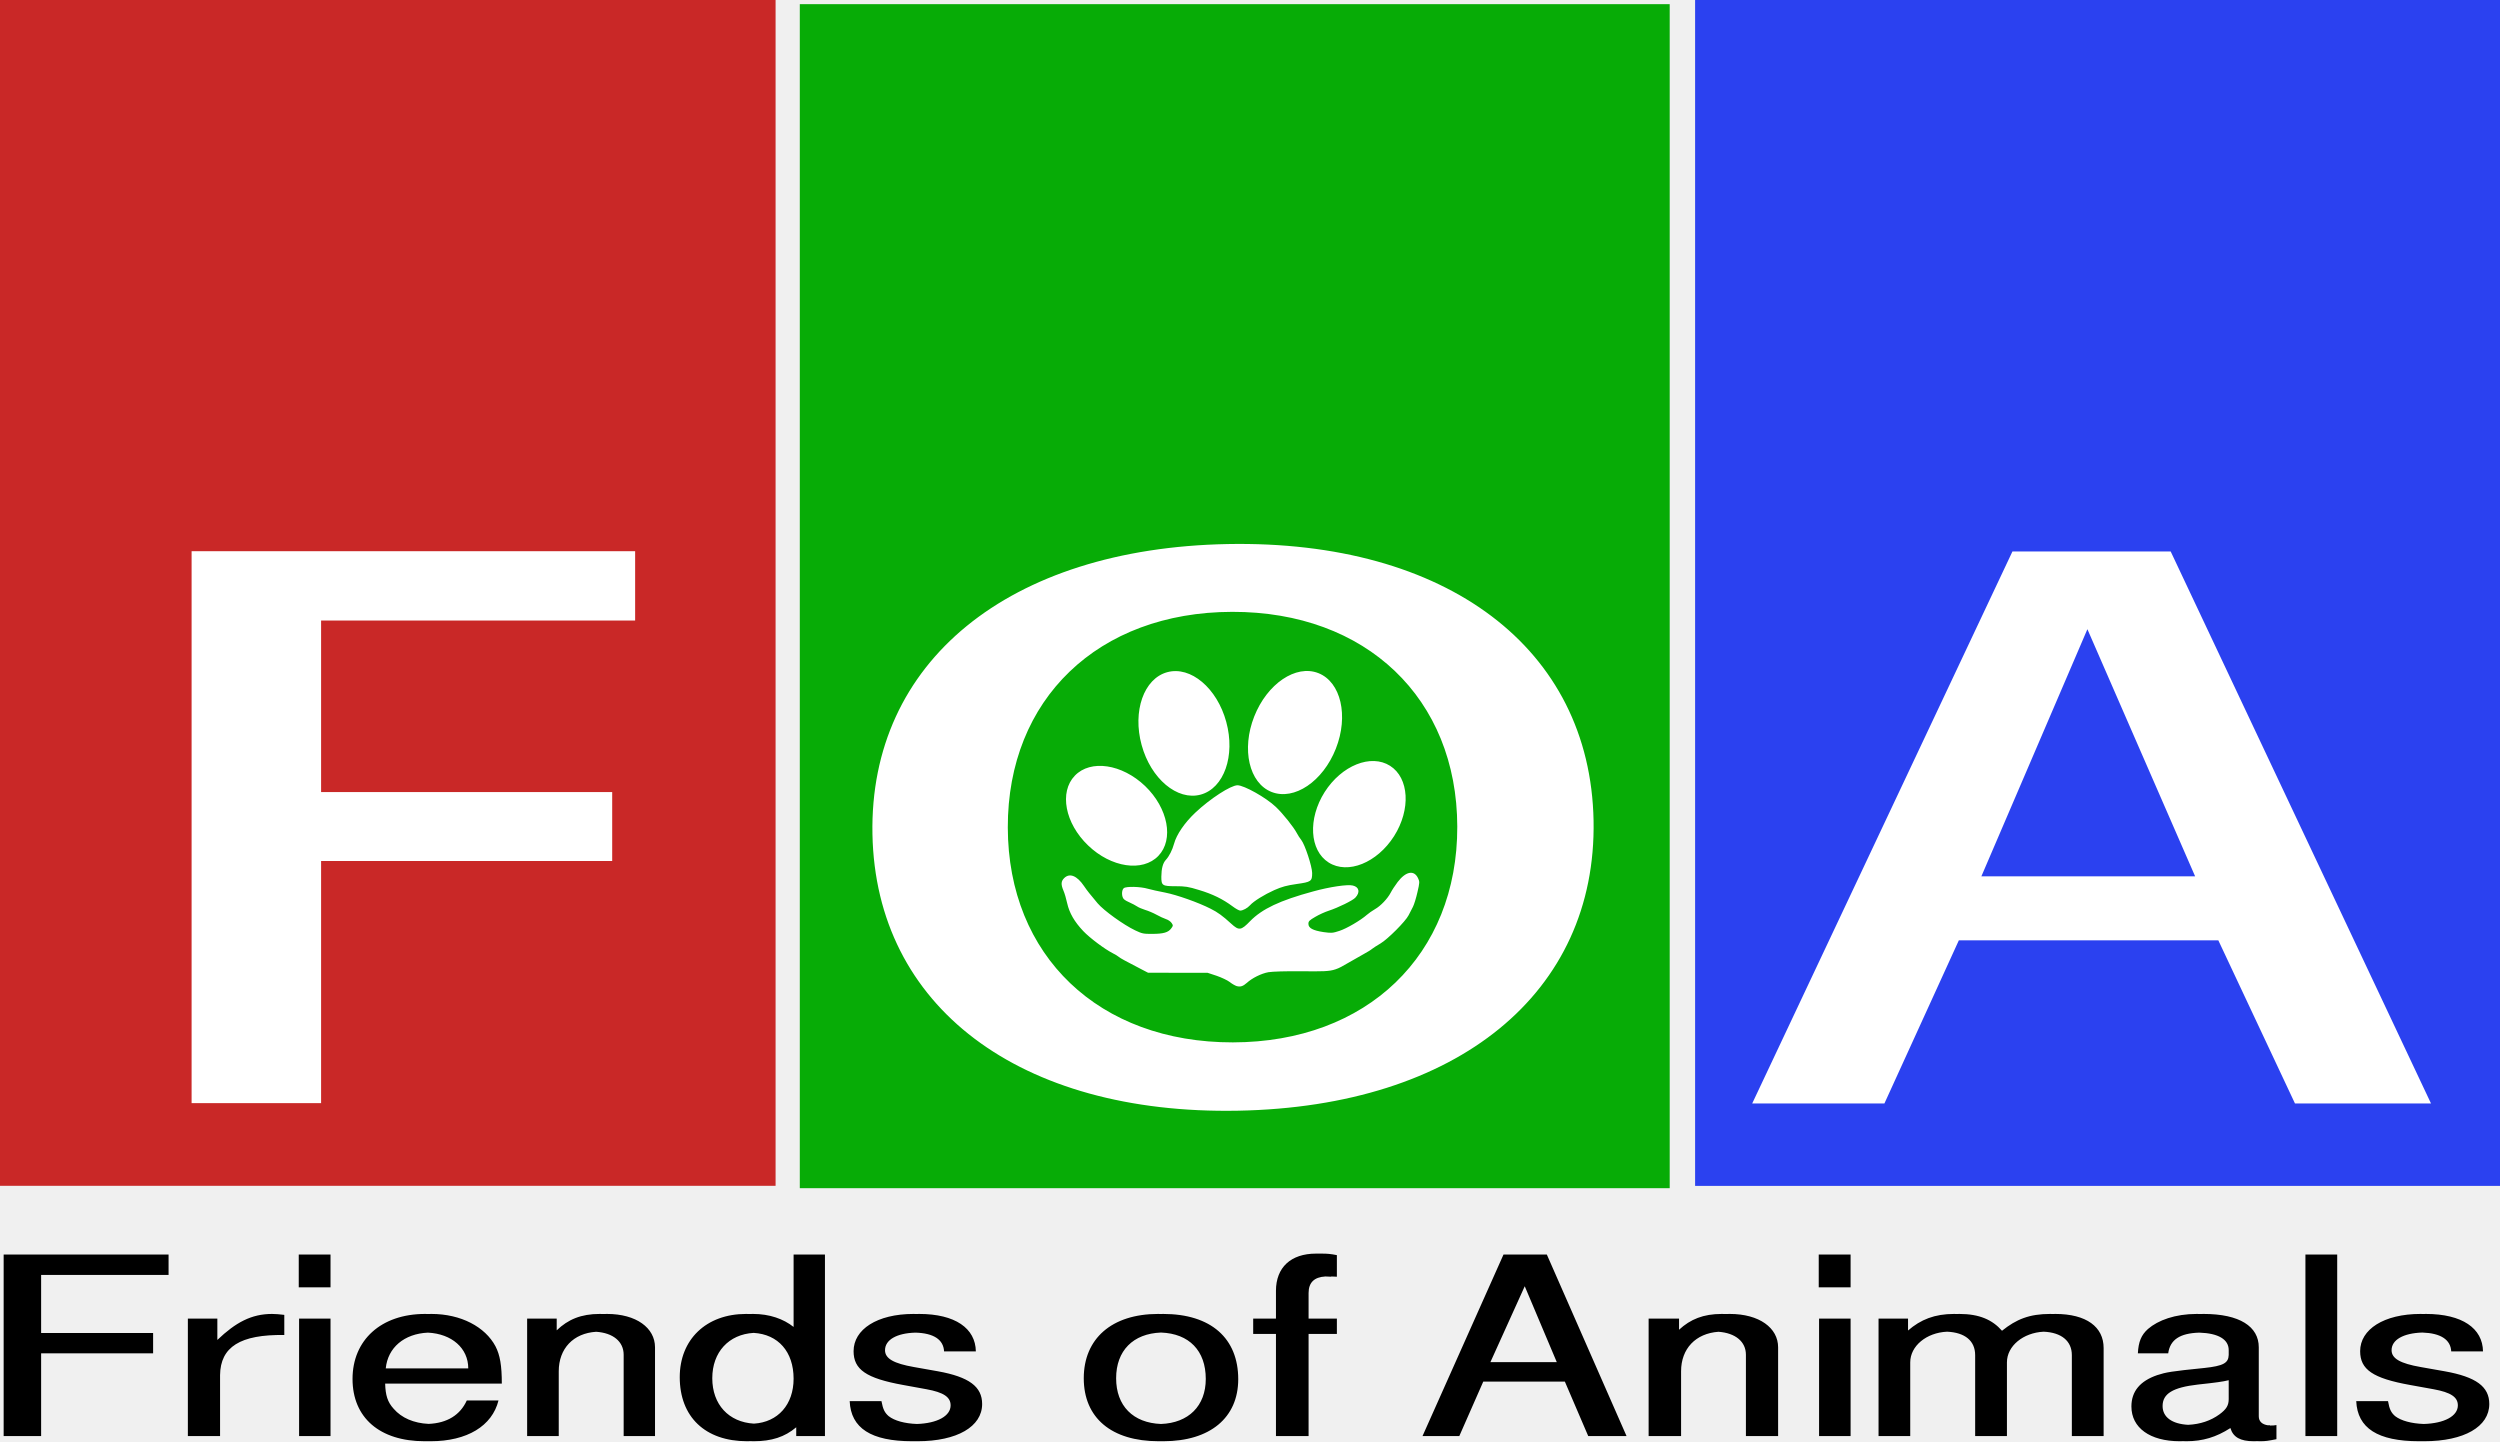
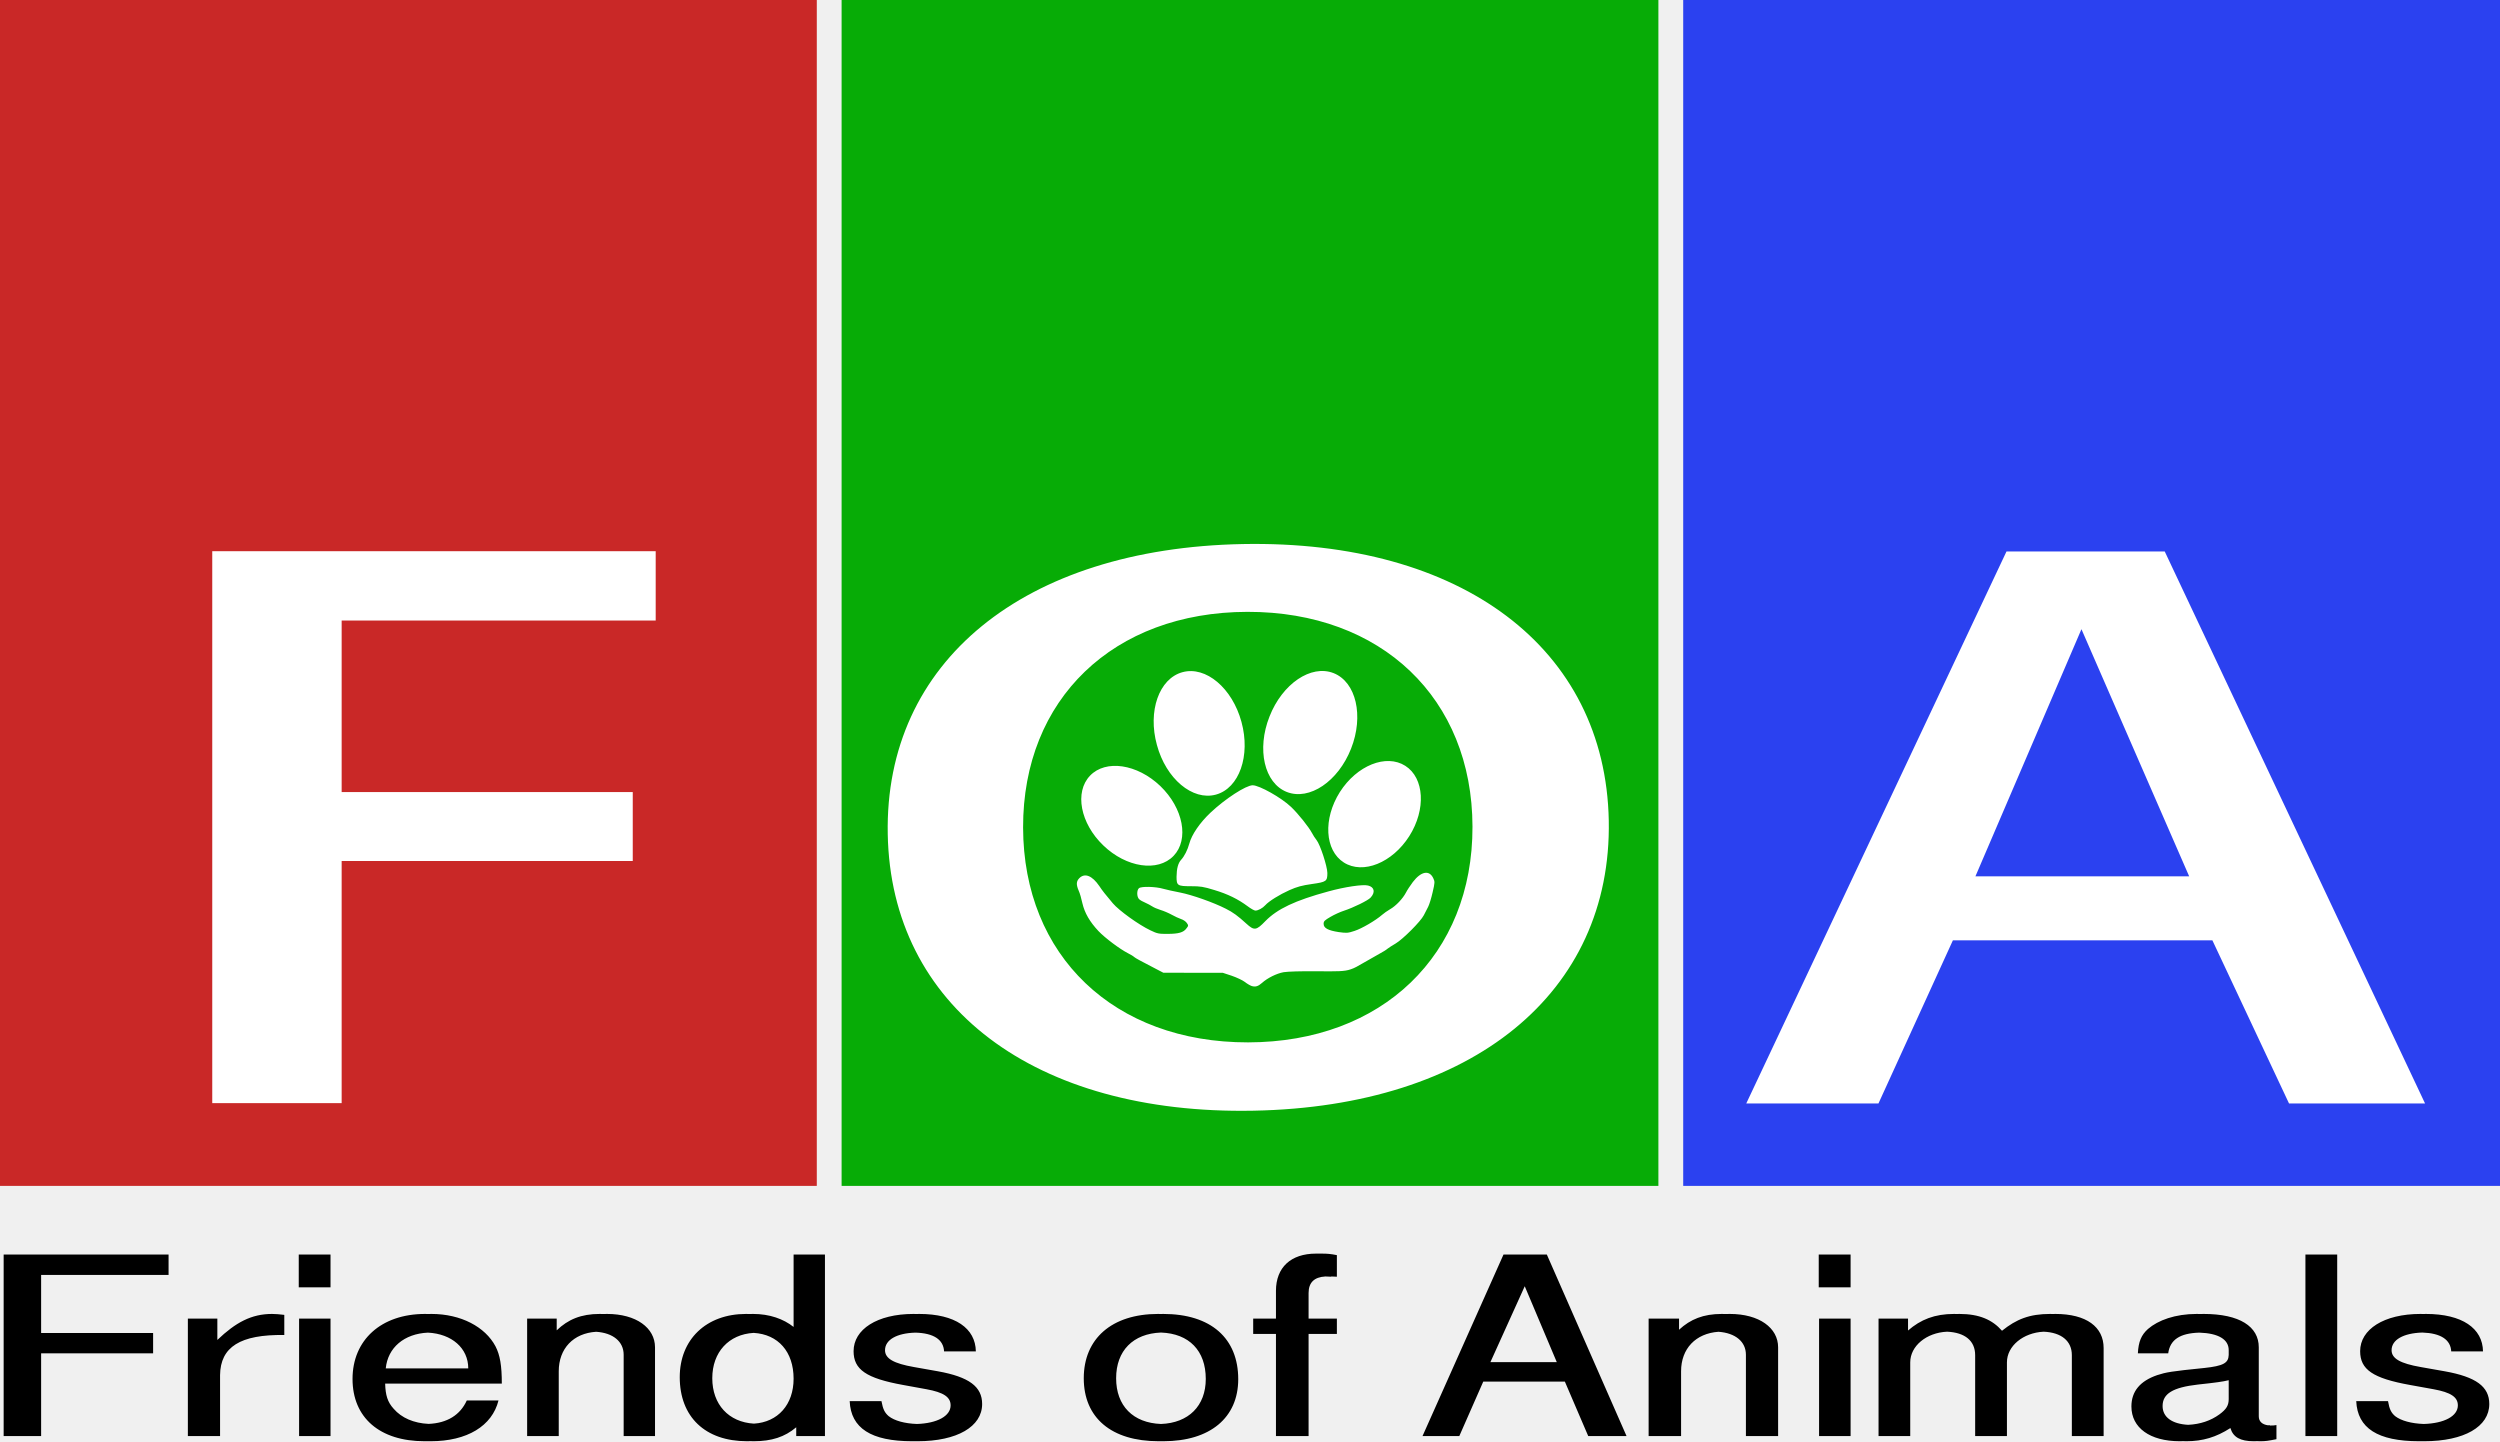
<svg xmlns="http://www.w3.org/2000/svg" viewBox="0 0 294.23 169.62" width="294.23" height="169.62">
  <g id="tiles">
-     <rect x="0" y="0" width="91.28" height="139.56" fill="#C92827" />
-     <rect x="94.13" y="0.49" width="102.38" height="139.35" fill="#07AC06" />
-     <rect x="199.5" y="0" width="94.73" height="139.57" fill="#2B41F0" />
+     <rect x="0" y="0" width="96.13" height="139.57" fill="#C92827" />
+     <rect x="99.05" y="0" width="96.13" height="139.57" fill="#07AC06" />
+     <rect x="198.1" y="0" width="96.13" height="139.57" fill="#2B41F0" />
  </g>
-   <path id="letters" fill="#FFF" d="M187.55 96.57C187.93 116.85 171.54 130.23 145.74 130.72C119.95 131.21 103.07 118.45 102.68 98.18C102.3 77.9 118.69 64.52 144.49 64.03C170.28 63.55 187.16 76.3 187.55 96.57ZM206.22 129.87 236.85 64.9H255.47L286.11 129.87H270.1L261.08 110.67H230.54L221.78 129.87ZM171.51 97.29C171.48 82.19 160.79 71.98 145.02 72.01C129.24 72.04 118.58 82.28 118.61 97.39C118.64 112.5 129.33 122.7 145.1 122.68C160.88 122.65 171.54 112.4 171.51 97.29ZM22.55 64.87H74.75V73.03H37.79V93.22H72.05V101.33H37.79V129.83H22.55ZM245.67 74.05 233.19 103.14H258.35ZM145.53 116.05C145.35 115.99 144.98 115.78 144.72 115.57C144.46 115.37 143.76 115.04 143.18 114.84L142.12 114.49L138.61 114.49L135.11 114.48L134.36 114.09C132.36 113.05 131.88 112.79 131.69 112.63C131.58 112.53 131.25 112.33 130.95 112.18C130.01 111.7 128.27 110.4 127.49 109.58C126.45 108.48 125.86 107.46 125.6 106.31C125.49 105.79 125.29 105.11 125.16 104.82C124.85 104.09 124.87 103.72 125.24 103.35C125.88 102.71 126.75 103.05 127.58 104.28C127.96 104.84 128.28 105.24 129.18 106.31C129.9 107.16 132.22 108.84 133.61 109.5C134.41 109.88 134.58 109.92 135.61 109.91C136.92 109.91 137.5 109.74 137.84 109.27C138.08 108.96 138.08 108.91 137.89 108.63C137.78 108.46 137.48 108.25 137.22 108.17C136.96 108.08 136.45 107.85 136.1 107.65C135.74 107.45 135.15 107.2 134.78 107.09C134.42 106.98 133.98 106.79 133.81 106.67C133.63 106.55 133.27 106.36 133 106.24C132.73 106.13 132.4 105.95 132.28 105.83C131.99 105.57 131.98 104.76 132.26 104.53C132.54 104.3 134.22 104.34 135.1 104.6C135.46 104.7 136.37 104.91 137.13 105.05C138.5 105.32 141.03 106.21 142.48 106.95C143.31 107.36 143.92 107.81 144.89 108.7C145.82 109.55 146.06 109.52 147.13 108.41C148.54 106.97 150.62 105.98 154.56 104.91C156.48 104.38 158.61 104.06 159.22 104.22C159.97 104.4 160.1 105.02 159.51 105.65C159.21 105.98 157.5 106.82 156.37 107.19C155.96 107.32 155.25 107.64 154.81 107.9C154.1 108.31 153.99 108.42 153.99 108.73C153.99 109.23 154.52 109.51 155.77 109.7C156.7 109.83 156.84 109.82 157.63 109.56C158.48 109.29 160.13 108.32 160.87 107.67C161.07 107.49 161.5 107.19 161.81 107.01C162.5 106.62 163.31 105.76 163.68 105.05C163.82 104.77 164.19 104.21 164.49 103.81C165.45 102.55 166.42 102.36 166.89 103.35C167.09 103.77 167.09 103.85 166.82 105.01C166.67 105.68 166.43 106.46 166.29 106.73C166.14 107.01 165.92 107.45 165.78 107.72C165.42 108.44 163.32 110.54 162.47 111.04C162.07 111.27 161.63 111.56 161.49 111.67C161.36 111.79 160.93 112.05 160.56 112.25C160.18 112.46 159.33 112.94 158.68 113.32C158.03 113.7 157.62 113.94 157.18 114.08C156.44 114.34 155.6 114.33 153.28 114.31C151.3 114.29 149.77 114.34 149.28 114.42C148.45 114.57 147.36 115.11 146.74 115.68C146.29 116.08 145.98 116.18 145.53 116.05ZM145.05 106.66C143.92 105.82 142.7 105.22 141.13 104.75C139.84 104.35 139.48 104.3 138.36 104.3C136.79 104.3 136.68 104.22 136.68 103.19C136.69 102.21 136.86 101.57 137.22 101.19C137.6 100.78 137.98 100.03 138.18 99.29C138.47 98.22 139.41 96.84 140.68 95.64C142.42 94 144.84 92.43 145.64 92.42C146.42 92.42 149.02 93.88 150.16 94.97C151.02 95.79 152.25 97.34 152.62 98.04C152.74 98.28 152.98 98.65 153.15 98.86C153.58 99.4 154.42 101.96 154.43 102.74C154.43 103.72 154.32 103.8 152.61 104.04C151.43 104.21 150.88 104.36 149.97 104.76C148.79 105.29 147.55 106.06 147.12 106.54C146.82 106.88 146.28 107.17 145.96 107.17C145.83 107.17 145.42 106.94 145.05 106.66ZM155.16 79.22C157.82 80.27 158.74 84.25 157.22 88.11C155.7 91.97 152.32 94.25 149.66 93.21C147.01 92.17 146.09 88.19 147.61 84.33C149.13 80.47 152.51 78.18 155.16 79.22ZM141.31 93.52C138.56 94.27 135.44 91.65 134.36 87.68C133.27 83.7 134.62 79.86 137.38 79.11C140.13 78.36 143.24 80.98 144.32 84.96C145.41 88.94 144.06 92.77 141.31 93.52ZM136.33 100.73C134.48 102.66 130.77 102.11 128.06 99.5C125.34 96.9 124.64 93.22 126.5 91.29C128.35 89.36 132.05 89.91 134.77 92.51C137.48 95.12 138.18 98.8 136.33 100.73ZM163.6 90.13C165.85 91.56 166.06 95.27 164.07 98.41C162.07 101.55 158.62 102.94 156.37 101.51C154.12 100.08 153.91 96.37 155.9 93.22C157.9 90.08 161.35 88.7 163.6 90.13Z" />
+   <path id="letters" fill="#FFF" d="M189.34 96.57C189.72 116.85 173.33 130.23 147.53 130.72C121.75 131.21 104.86 118.45 104.48 98.18C104.09 77.9 120.48 64.52 146.28 64.03C172.07 63.55 188.95 76.3 189.34 96.57ZM205.52 129.87 236.15 64.9H254.77L285.41 129.87H269.4L260.38 110.67H229.84L221.08 129.87ZM173.3 97.29C173.27 82.19 162.58 71.98 146.81 72.01C131.03 72.04 120.38 82.28 120.41 97.39C120.44 112.5 131.12 122.7 146.89 122.68C162.67 122.65 173.33 112.4 173.3 97.29ZM24.98 64.87H77.17V73.03H40.21V93.22H74.47V101.33H40.21V129.83H24.98ZM244.97 74.05 232.49 103.14H257.65ZM147.32 116.05C147.14 115.99 146.77 115.78 146.51 115.57C146.25 115.37 145.55 115.04 144.97 114.84L143.91 114.49L140.41 114.49L136.91 114.48L136.16 114.09C134.16 113.05 133.67 112.79 133.48 112.63C133.38 112.53 133.04 112.33 132.74 112.18C131.8 111.7 130.06 110.4 129.28 109.58C128.25 108.48 127.66 107.46 127.39 106.31C127.28 105.79 127.09 105.11 126.95 104.82C126.64 104.09 126.67 103.72 127.03 103.35C127.67 102.71 128.54 103.05 129.38 104.28C129.75 104.84 130.07 105.24 130.97 106.31C131.69 107.16 134.01 108.84 135.41 109.5C136.2 109.88 136.38 109.92 137.41 109.91C138.71 109.91 139.29 109.74 139.63 109.27C139.88 108.96 139.88 108.91 139.68 108.63C139.57 108.46 139.27 108.25 139.01 108.17C138.75 108.08 138.24 107.85 137.89 107.65C137.53 107.45 136.94 107.2 136.57 107.09C136.21 106.98 135.77 106.79 135.6 106.67C135.42 106.55 135.06 106.36 134.79 106.24C134.52 106.13 134.19 105.95 134.07 105.83C133.78 105.57 133.77 104.76 134.05 104.53C134.33 104.3 136.01 104.34 136.89 104.6C137.25 104.7 138.16 104.91 138.92 105.05C140.29 105.32 142.82 106.21 144.27 106.95C145.1 107.36 145.71 107.81 146.68 108.7C147.61 109.55 147.85 109.52 148.92 108.41C150.33 106.97 152.41 105.98 156.35 104.91C158.27 104.38 160.41 104.06 161.01 104.22C161.76 104.4 161.89 105.02 161.3 105.65C161 105.98 159.29 106.82 158.16 107.19C157.75 107.32 157.04 107.64 156.6 107.9C155.89 108.31 155.78 108.42 155.78 108.73C155.78 109.23 156.31 109.51 157.56 109.7C158.49 109.83 158.63 109.82 159.42 109.56C160.27 109.29 161.92 108.32 162.66 107.67C162.86 107.49 163.29 107.19 163.6 107.01C164.29 106.62 165.1 105.76 165.47 105.05C165.61 104.77 165.98 104.21 166.28 103.81C167.24 102.55 168.21 102.36 168.68 103.35C168.88 103.77 168.88 103.85 168.61 105.01C168.46 105.68 168.22 106.46 168.08 106.73C167.93 107.01 167.71 107.45 167.57 107.72C167.21 108.44 165.11 110.54 164.26 111.04C163.86 111.27 163.42 111.56 163.28 111.67C163.16 111.79 162.72 112.05 162.35 112.25C161.97 112.46 161.12 112.94 160.47 113.32C159.82 113.7 159.41 113.94 158.97 114.08C158.23 114.34 157.39 114.33 155.07 114.31C153.09 114.29 151.56 114.34 151.07 114.42C150.24 114.57 149.16 115.11 148.53 115.68C148.08 116.08 147.77 116.18 147.32 116.05ZM146.84 106.66C145.71 105.82 144.49 105.22 142.92 104.75C141.63 104.35 141.27 104.3 140.16 104.3C138.58 104.3 138.47 104.22 138.47 103.19C138.48 102.21 138.66 101.57 139.01 101.19C139.39 100.78 139.77 100.03 139.97 99.29C140.26 98.22 141.2 96.84 142.47 95.64C144.21 94 146.63 92.43 147.43 92.42C148.21 92.42 150.81 93.88 151.95 94.97C152.81 95.79 154.04 97.34 154.41 98.04C154.53 98.28 154.77 98.65 154.94 98.86C155.38 99.4 156.21 101.96 156.22 102.74C156.22 103.72 156.11 103.8 154.41 104.04C153.22 104.21 152.67 104.36 151.76 104.76C150.58 105.29 149.34 106.06 148.91 106.54C148.61 106.88 148.07 107.17 147.75 107.17C147.62 107.17 147.21 106.94 146.84 106.66ZM156.95 79.22C159.61 80.27 160.53 84.25 159.01 88.11C157.49 91.97 154.11 94.25 151.45 93.21C148.8 92.17 147.88 88.19 149.41 84.33C150.92 80.47 154.3 78.18 156.95 79.22ZM143.1 93.52C140.35 94.27 137.23 91.65 136.16 87.68C135.06 83.7 136.41 79.86 139.17 79.11C141.92 78.36 145.03 80.98 146.11 84.96C147.2 88.94 145.85 92.77 143.1 93.52ZM138.12 100.73C136.27 102.66 132.56 102.11 129.85 99.5C127.14 96.9 126.44 93.22 128.29 91.29C130.14 89.36 133.84 89.91 136.56 92.51C139.27 95.12 139.97 98.8 138.12 100.73ZM165.39 90.13C167.64 91.56 167.85 95.27 165.86 98.41C163.86 101.55 160.41 102.94 158.16 101.51C155.91 100.08 155.7 96.37 157.69 93.22C159.69 90.08 163.14 88.7 165.39 90.13Z" />
  <path id="wordmark" fill="#000" d="M97.09 147.65V169.01H93.71V167.98C92.35 169.13 90.8 169.62 88.72 169.62C88.59 169.62 88.45 169.62 88.32 169.61C88.19 169.62 88.05 169.62 87.91 169.62C82.99 169.62 80 166.75 80 162.08C80 157.67 83.09 154.64 87.81 154.64C87.94 154.64 88.07 154.65 88.2 154.65C88.34 154.65 88.48 154.64 88.62 154.64C90.57 154.64 92.2 155.22 93.4 156.17V147.65ZM184.17 162.6H174.57L171.75 169.01H167.42L176.95 147.65H182.05L191.43 169.01H186.92ZM136.31 154.64C136.41 154.64 136.51 154.64 136.61 154.65C136.7 154.64 136.8 154.64 136.89 154.64C142.54 154.64 145.73 157.52 145.73 162.32C145.73 166.85 142.42 169.62 136.93 169.62C136.83 169.62 136.74 169.62 136.64 169.62C136.54 169.62 136.45 169.62 136.35 169.62C130.82 169.62 127.55 166.88 127.55 162.21C127.55 157.57 130.82 154.64 136.31 154.64ZM221.09 155.19H224.56V156.59C226.05 155.3 227.69 154.64 229.99 154.64C230.09 154.64 230.19 154.64 230.29 154.65C230.39 154.64 230.49 154.64 230.59 154.64C232.96 154.64 234.49 155.33 235.62 156.62C237.31 155.26 238.85 154.64 241.3 154.64C241.39 154.64 241.49 154.64 241.59 154.65C241.69 154.64 241.79 154.64 241.89 154.64C245.56 154.64 247.58 156.17 247.58 158.65V169.01H243.84V159.49C243.84 157.83 242.62 156.82 240.52 156.73C238.11 156.85 236.2 158.41 236.2 160.34V169.01H232.46V159.49C232.46 157.81 231.27 156.82 229.15 156.73C226.73 156.84 224.82 158.41 224.82 160.34V169.01H221.09ZM59.06 162.84H45.33C45.37 164.21 45.61 165.01 46.33 165.8C47.26 166.88 48.71 167.5 50.44 167.58C52.62 167.49 54.16 166.54 54.94 164.82H58.67C57.92 167.83 54.97 169.62 50.7 169.62C50.58 169.62 50.45 169.62 50.33 169.62C50.21 169.62 50.08 169.62 49.96 169.62C44.69 169.62 41.49 166.85 41.49 162.29C41.49 157.73 44.83 154.64 50.03 154.64C50.15 154.64 50.27 154.64 50.39 154.65C50.52 154.64 50.64 154.64 50.77 154.64C54.26 154.64 57.1 156.17 58.31 158.44C58.85 159.47 59.06 160.73 59.06 162.84ZM267.12 167.72V167.77C267.18 167.77 267.25 167.77 267.32 167.77C267.49 167.77 267.62 167.77 267.92 167.72V169.38C266.99 169.57 266.63 169.62 266.04 169.62C265.9 169.62 265.77 169.62 265.64 169.61C265.51 169.62 265.38 169.62 265.24 169.62C263.67 169.62 262.82 169.15 262.5 168.07C260.82 169.15 259.24 169.62 257.33 169.62C257.19 169.62 257.06 169.62 256.93 169.61C256.8 169.62 256.66 169.62 256.53 169.62C253.03 169.62 250.85 168.04 250.85 165.53C250.85 163.74 251.88 162.53 253.89 161.84C254.94 161.5 255.54 161.39 259.43 161C261.67 160.76 262.27 160.42 262.3 159.47V158.89C262.3 157.64 261.09 156.91 258.84 156.84C256.54 156.91 255.4 157.68 255.18 159.28H251.61C251.68 157.91 252.01 157.12 252.8 156.41C253.99 155.38 256 154.64 258.54 154.64C258.69 154.64 258.83 154.64 258.97 154.65C259.09 154.64 259.22 154.64 259.34 154.64C263.59 154.64 265.84 156.12 265.84 158.57V166.69C265.84 167.28 266.22 167.65 266.94 167.75C266.99 167.74 267.05 167.73 267.12 167.72ZM4.84 159.28V169.01H0.43V147.65H19.84V150.05H4.84V156.88H18.02V159.28ZM194.03 155.19H197.61V156.5C198.95 155.26 200.48 154.64 202.64 154.64C202.8 154.64 202.95 154.65 203.11 154.65C203.26 154.65 203.42 154.64 203.58 154.64C207.05 154.64 209.27 156.28 209.27 158.57V169.01H205.48V159.44C205.48 157.9 204.24 156.88 202.25 156.74C199.57 156.93 197.85 158.72 197.85 161.39V169.01H194.03ZM292.23 159.05H288.49C288.42 157.66 287.25 156.9 285.08 156.83C282.86 156.9 281.47 157.68 281.47 158.91C281.47 159.89 282.5 160.47 284.9 160.89L287.73 161.39C291.41 162.05 292.97 163.19 292.97 165.24C292.97 167.91 290 169.62 285.33 169.62C285.22 169.62 285.11 169.62 285 169.62C284.9 169.62 284.8 169.62 284.7 169.62C279.85 169.62 277.45 168.09 277.31 164.9H281.05C281.22 165.88 281.43 166.27 281.89 166.67C282.59 167.21 283.81 167.54 285.26 167.59C287.67 167.52 289.27 166.67 289.27 165.4C289.27 164.43 288.45 163.87 286.4 163.5L283.64 163C279.25 162.21 277.77 161.18 277.77 159.02C277.77 156.46 280.56 154.64 284.88 154.64C284.98 154.64 285.09 154.64 285.19 154.65C285.3 154.64 285.4 154.64 285.5 154.64C289.79 154.64 292.19 156.33 292.23 159.05ZM114.85 159.05H111.11C111.04 157.66 109.89 156.9 107.74 156.84C105.54 156.9 104.16 157.68 104.16 158.91C104.16 159.89 105.18 160.47 107.57 160.89L110.39 161.39C114.04 162.05 115.59 163.19 115.59 165.24C115.59 167.91 112.63 169.62 108 169.62C107.88 169.62 107.77 169.62 107.66 169.62C107.55 169.62 107.45 169.62 107.35 169.62C102.53 169.62 100.14 168.09 100 164.9H103.74C103.92 165.88 104.13 166.27 104.59 166.67C105.27 167.21 106.48 167.54 107.92 167.59C110.3 167.51 111.88 166.66 111.88 165.4C111.88 164.43 111.07 163.87 109.03 163.5L106.29 163C101.93 162.21 100.46 161.18 100.46 159.02C100.46 156.46 103.23 154.64 107.52 154.64C107.63 154.64 107.74 154.64 107.85 154.65C107.96 154.64 108.06 154.64 108.17 154.64C112.42 154.64 114.81 156.33 114.85 159.05ZM62.04 155.19H65.52V156.57C66.86 155.28 68.4 154.64 70.58 154.64C70.72 154.64 70.87 154.65 71.01 154.65C71.15 154.65 71.29 154.64 71.44 154.64C74.88 154.64 77.09 156.28 77.09 158.57V169.01H73.4V159.44C73.4 157.89 72.15 156.87 70.16 156.74C67.48 156.91 65.76 158.71 65.76 161.39V169.01H62.04ZM157.34 155.19V156.99H154.01V169.01H150.17V156.99H147.49V155.19H150.17V151.92C150.17 149.16 151.93 147.54 154.88 147.54C155.01 147.54 155.14 147.54 155.25 147.54C155.35 147.54 155.44 147.54 155.54 147.54C156.19 147.54 156.61 147.57 157.34 147.72V150.26C157.03 150.25 156.83 150.24 156.68 150.23V150.26C156.35 150.24 156.14 150.24 155.99 150.23C154.66 150.3 154.01 150.96 154.01 152.18V155.19ZM136.64 167.59C139.88 167.47 141.91 165.47 141.91 162.29C141.91 158.96 139.95 156.95 136.64 156.83C133.36 156.95 131.36 158.96 131.36 162.21C131.36 165.46 133.36 167.47 136.64 167.59ZM88.73 167.55C91.56 167.38 93.4 165.31 93.4 162.26C93.4 159.09 91.59 157.04 88.7 156.87C85.77 157.04 83.83 159.13 83.83 162.21C83.83 165.29 85.76 167.38 88.73 167.55ZM275.07 147.65V169.01H271.33V147.65ZM22.11 155.19H25.58V157.7C27.74 155.64 29.59 154.64 32.02 154.64C32.47 154.64 32.83 154.68 33.46 154.75V157.12C28.28 157.04 25.94 158.52 25.9 161.84V169.01H22.11ZM217.8 155.19V169.01H214.09V155.19ZM38.9 155.19V169.01H35.2V155.19ZM183.22 160.31 179.45 151.38 175.41 160.31ZM45.4 161.05H55.11C55.11 158.67 53.18 156.98 50.36 156.84C47.57 156.97 45.64 158.6 45.4 161.05ZM262.3 164.66V162.44C261.63 162.61 260.74 162.73 258.68 162.95C255.71 163.29 254.52 164.03 254.52 165.48C254.52 166.79 255.63 167.59 257.53 167.69C258.97 167.62 260.19 167.2 261.21 166.46C262.04 165.85 262.3 165.4 262.3 164.66ZM217.8 147.65V151.51H214.05V147.65ZM38.9 147.65V151.51H35.16V147.65Z" />
</svg>
